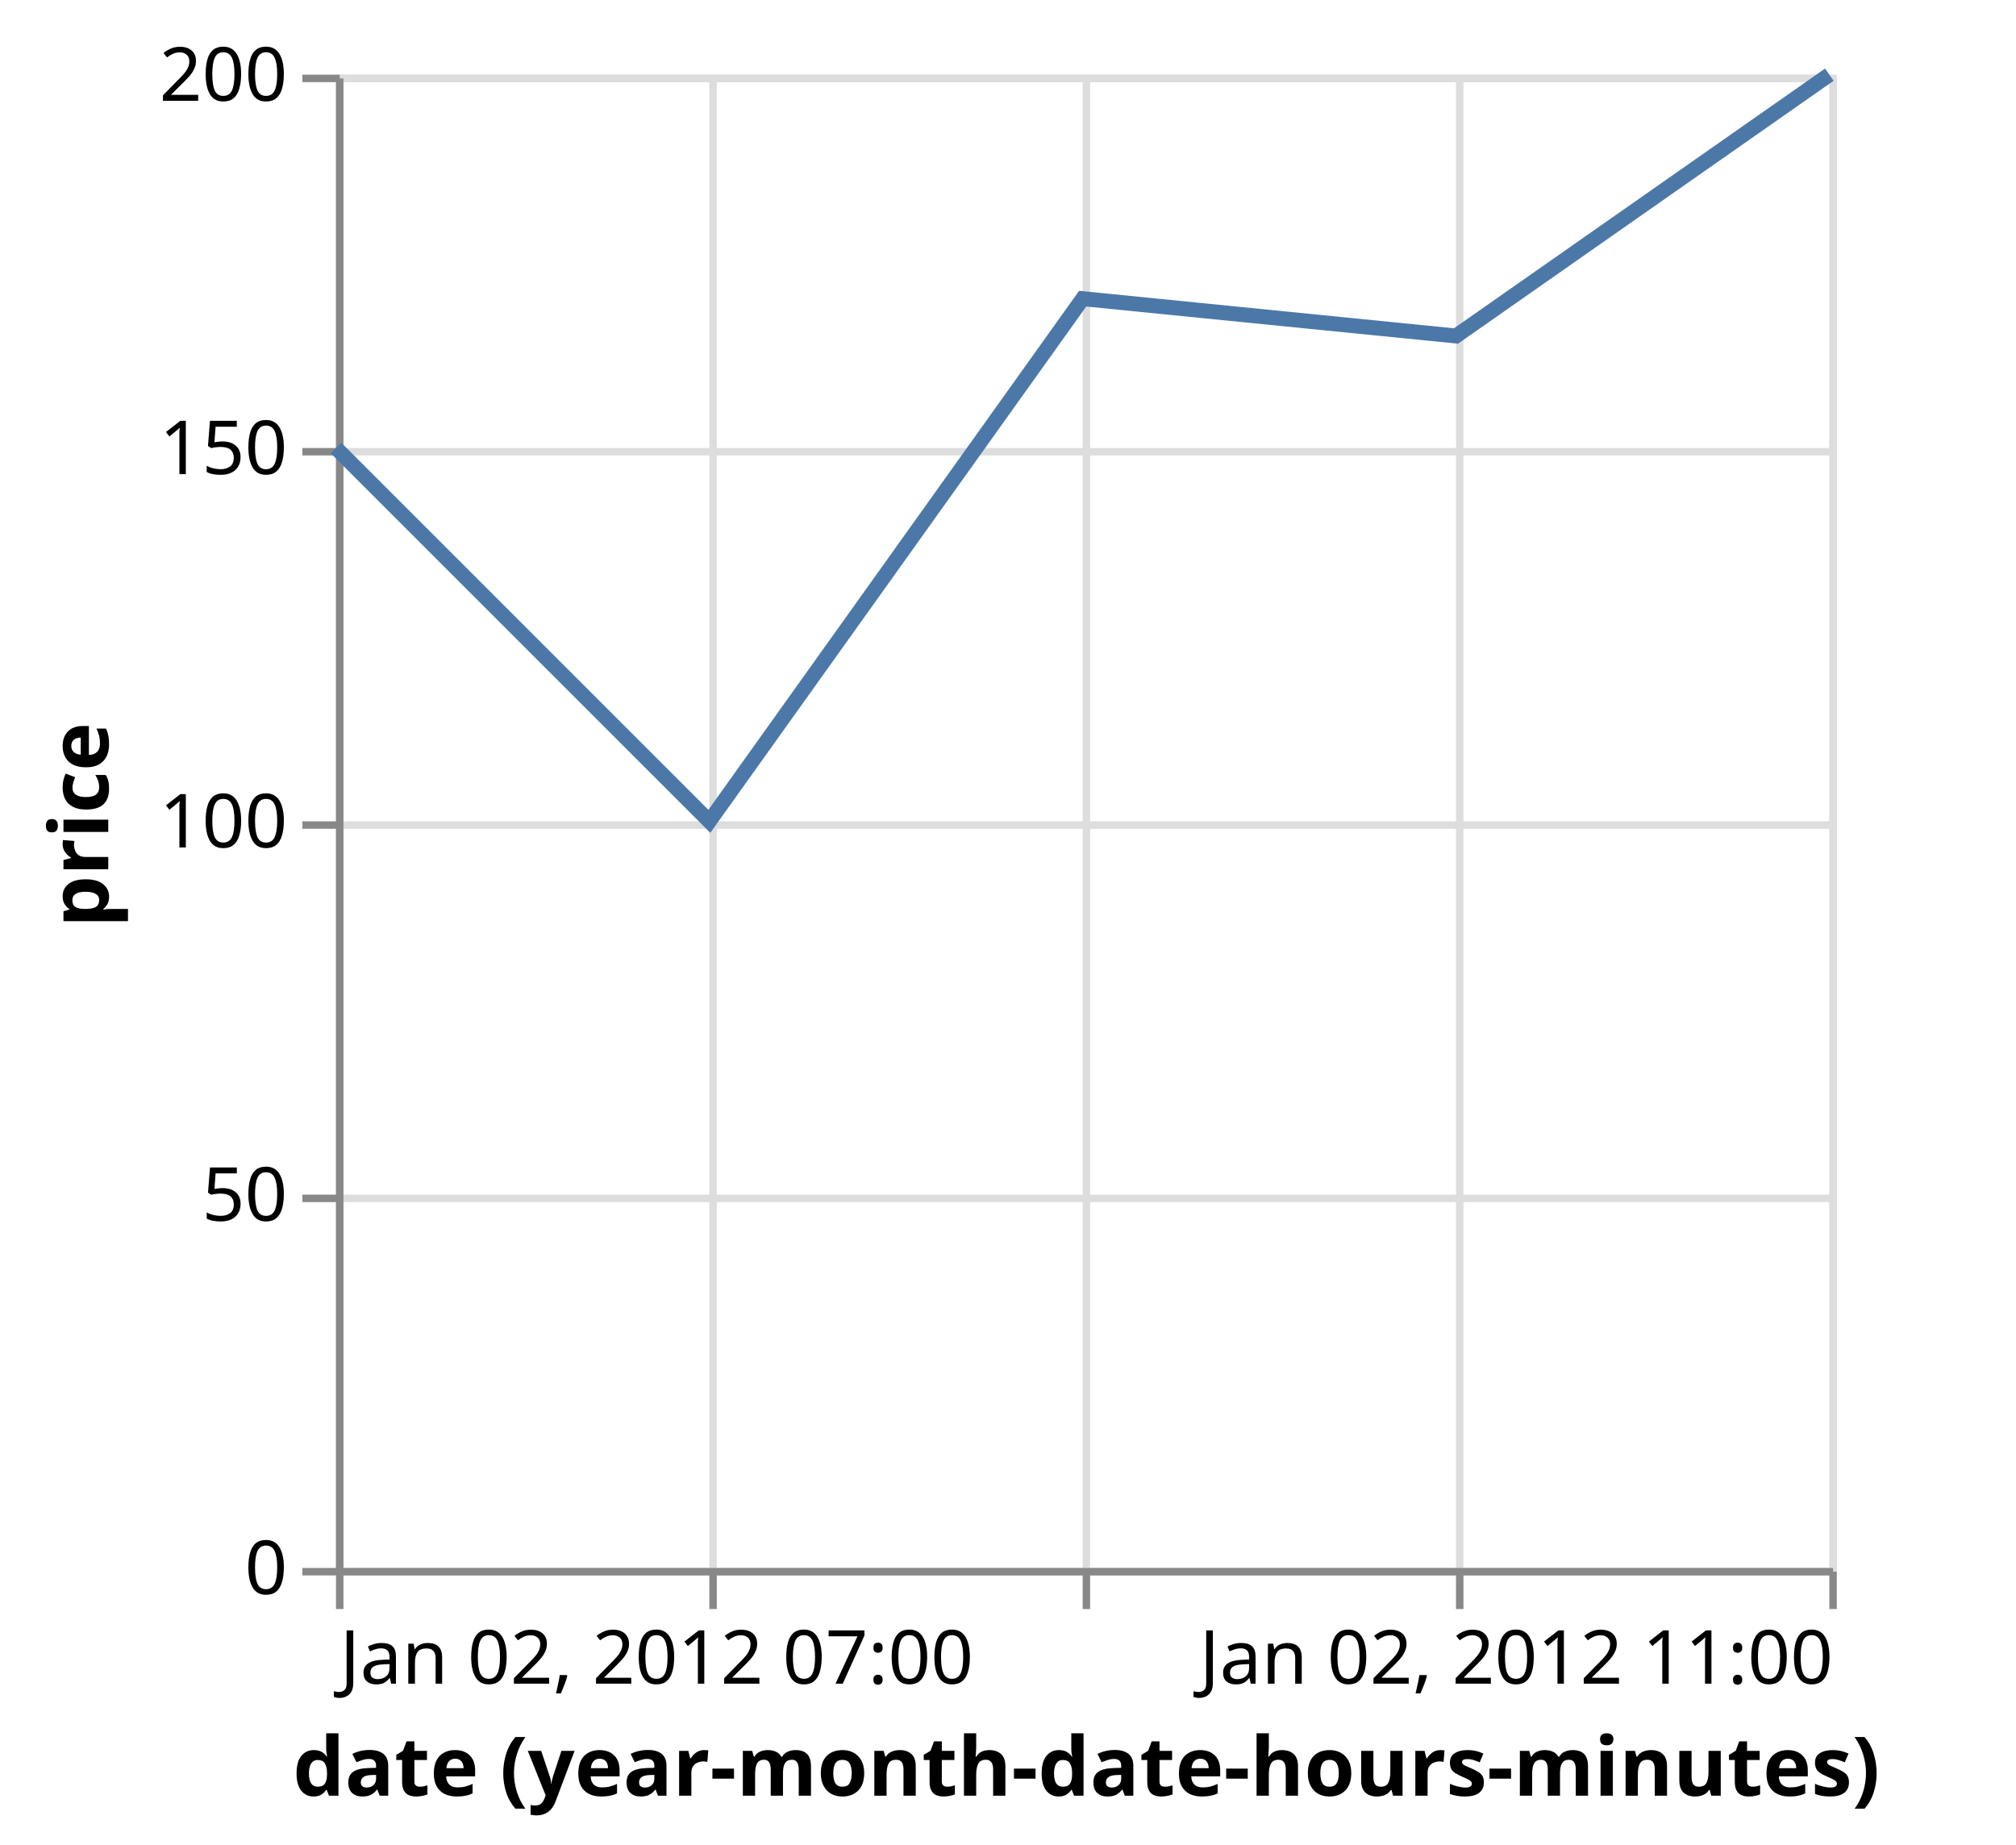
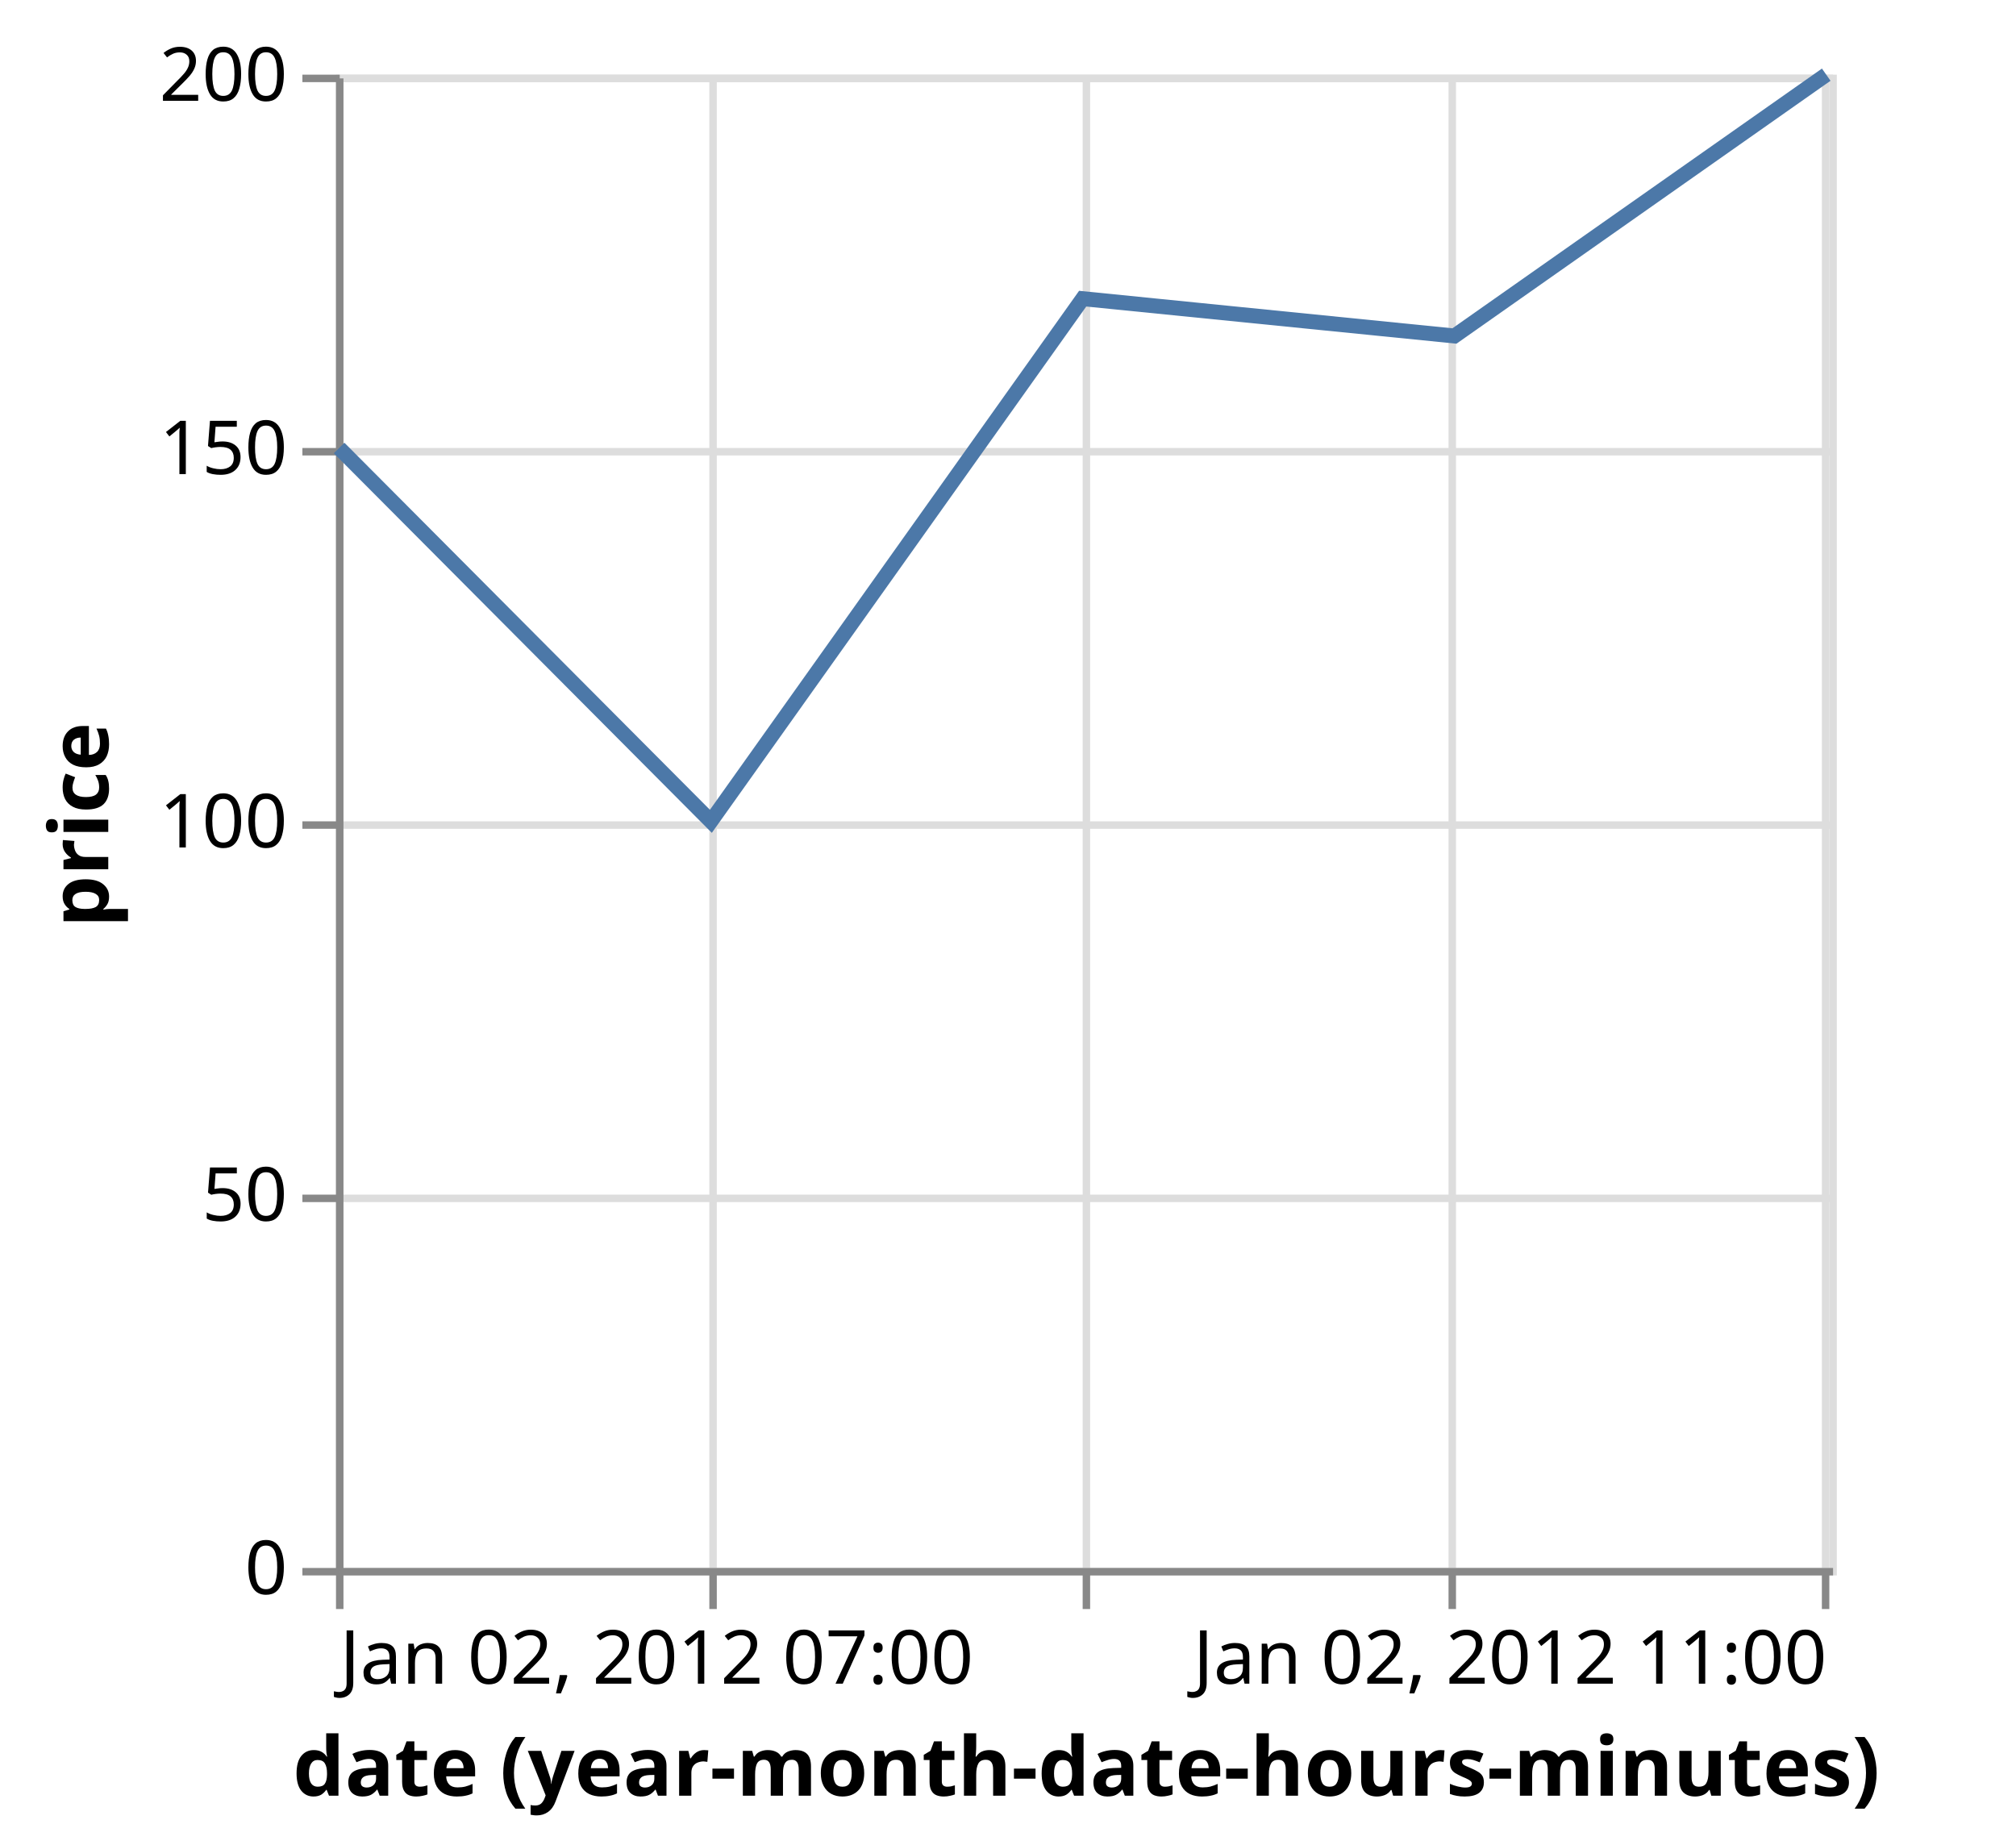
<svg xmlns="http://www.w3.org/2000/svg" class="marks" width="270" height="247" viewBox="0 0 270 247" version="1.1">
  <g transform="translate(45,10)">
    <g class="mark-group role-frame root">
      <g transform="translate(0,0)">
        <path class="background" d="M0.5,0.5h200v200h-200Z" style="fill: none; stroke: #ddd;" />
        <g>
          <g class="mark-group role-axis">
            <g transform="translate(0.5,200.5)">
              <path class="background" d="M0,0h0v0h0Z" style="pointer-events: none; fill: none;" />
              <g>
                <g class="mark-rule role-axis-grid" style="pointer-events: none;">
                  <line transform="translate(0,-200)" x2="0" y2="200" style="fill: none; stroke: #ddd; stroke-width: 1; opacity: 1;" />
                  <line transform="translate(50,-200)" x2="0" y2="200" style="fill: none; stroke: #ddd; stroke-width: 1; opacity: 1;" />
                  <line transform="translate(100,-200)" x2="0" y2="200" style="fill: none; stroke: #ddd; stroke-width: 1; opacity: 1;" />
-                   <line transform="translate(150,-200)" x2="0" y2="200" style="fill: none; stroke: #ddd; stroke-width: 1; opacity: 1;" />
-                   <line transform="translate(200,-200)" x2="0" y2="200" style="fill: none; stroke: #ddd; stroke-width: 1; opacity: 1;" />
+                   <line transform="translate(149,-200)" x2="0" y2="200" style="fill: none; stroke: #ddd; stroke-width: 1; opacity: 1;" />
+                   <line transform="translate(199,-200)" x2="0" y2="200" style="fill: none; stroke: #ddd; stroke-width: 1; opacity: 1;" />
                </g>
              </g>
            </g>
          </g>
          <g class="mark-group role-axis">
            <g transform="translate(0.5,0.5)">
              <path class="background" d="M0,0h0v0h0Z" style="pointer-events: none; fill: none;" />
              <g>
                <g class="mark-rule role-axis-grid" style="pointer-events: none;">
                  <line transform="translate(0,200)" x2="200" y2="0" style="fill: none; stroke: #ddd; stroke-width: 1; opacity: 1;" />
                  <line transform="translate(0,150)" x2="200" y2="0" style="fill: none; stroke: #ddd; stroke-width: 1; opacity: 1;" />
                  <line transform="translate(0,100)" x2="200" y2="0" style="fill: none; stroke: #ddd; stroke-width: 1; opacity: 1;" />
                  <line transform="translate(0,50)" x2="200" y2="0" style="fill: none; stroke: #ddd; stroke-width: 1; opacity: 1;" />
                  <line transform="translate(0,0)" x2="200" y2="0" style="fill: none; stroke: #ddd; stroke-width: 1; opacity: 1;" />
                </g>
              </g>
            </g>
          </g>
          <g class="mark-group role-axis">
            <g transform="translate(0.5,200.5)">
              <path class="background" d="M0,0h0v0h0Z" style="pointer-events: none; fill: none;" />
              <g>
                <g class="mark-rule role-axis-tick" style="pointer-events: none;">
                  <line transform="translate(0,0)" x2="0" y2="5" style="fill: none; stroke: #888; stroke-width: 1; opacity: 1;" />
                  <line transform="translate(50,0)" x2="0" y2="5" style="fill: none; stroke: #888; stroke-width: 1; opacity: 1;" />
                  <line transform="translate(100,0)" x2="0" y2="5" style="fill: none; stroke: #888; stroke-width: 1; opacity: 1;" />
-                   <line transform="translate(150,0)" x2="0" y2="5" style="fill: none; stroke: #888; stroke-width: 1; opacity: 1;" />
-                   <line transform="translate(200,0)" x2="0" y2="5" style="fill: none; stroke: #888; stroke-width: 1; opacity: 1;" />
+                   <line transform="translate(149,0)" x2="0" y2="5" style="fill: none; stroke: #888; stroke-width: 1; opacity: 1;" />
+                   <line transform="translate(199,0)" x2="0" y2="5" style="fill: none; stroke: #888; stroke-width: 1; opacity: 1;" />
                </g>
                <g class="mark-text role-axis-label" style="pointer-events: none;">
                  <text text-anchor="start" transform="translate(0,15)" style="font-family: sans-serif; font-size: 10px; fill: #000; opacity: 1;">Jan 02, 2012 07:00</text>
-                   <text text-anchor="middle" transform="translate(50,15)" style="font-family: sans-serif; font-size: 10px; fill: #000; opacity: 0;">Jan 02, 2012 08:00</text>
-                   <text text-anchor="middle" transform="translate(100,15)" style="font-family: sans-serif; font-size: 10px; fill: #000; opacity: 0;">Jan 02, 2012 09:00</text>
-                   <text text-anchor="middle" transform="translate(150,15)" style="font-family: sans-serif; font-size: 10px; fill: #000; opacity: 0;">Jan 02, 2012 10:00</text>
-                   <text text-anchor="end" transform="translate(200,15)" style="font-family: sans-serif; font-size: 10px; fill: #000; opacity: 1;">Jan 02, 2012 11:00</text>
+                   <text text-anchor="middle" transform="translate(49.79253,15)" style="font-family: sans-serif; font-size: 10px; fill: #000; opacity: 0;">Jan 02, 2012 08:00</text>
+                   <text text-anchor="middle" transform="translate(99.58506,15)" style="font-family: sans-serif; font-size: 10px; fill: #000; opacity: 0;">Jan 02, 2012 09:00</text>
+                   <text text-anchor="middle" transform="translate(149.3776,15)" style="font-family: sans-serif; font-size: 10px; fill: #000; opacity: 0;">Jan 02, 2012 10:00</text>
+                   <text text-anchor="end" transform="translate(199.1701,15)" style="font-family: sans-serif; font-size: 10px; fill: #000; opacity: 1;">Jan 02, 2012 11:00</text>
                </g>
                <g class="mark-rule role-axis-domain" style="pointer-events: none;">
                  <line transform="translate(0,0)" x2="200" y2="0" style="fill: none; stroke: #888; stroke-width: 1; opacity: 1;" />
                </g>
                <g class="mark-text role-axis-title" style="pointer-events: none;">
                  <text text-anchor="middle" transform="translate(100,30)" style="font-family: sans-serif; font-size: 11px; font-weight: bold; fill: #000; opacity: 1;">date (year-month-date-hours-minutes)</text>
                </g>
              </g>
            </g>
          </g>
          <g class="mark-group role-axis">
            <g transform="translate(0.5,0.5)">
              <path class="background" d="M0,0h0v0h0Z" style="pointer-events: none; fill: none;" />
              <g>
                <g class="mark-rule role-axis-tick" style="pointer-events: none;">
                  <line transform="translate(0,200)" x2="-5" y2="0" style="fill: none; stroke: #888; stroke-width: 1; opacity: 1;" />
                  <line transform="translate(0,150)" x2="-5" y2="0" style="fill: none; stroke: #888; stroke-width: 1; opacity: 1;" />
                  <line transform="translate(0,100)" x2="-5" y2="0" style="fill: none; stroke: #888; stroke-width: 1; opacity: 1;" />
                  <line transform="translate(0,50)" x2="-5" y2="0" style="fill: none; stroke: #888; stroke-width: 1; opacity: 1;" />
                  <line transform="translate(0,0)" x2="-5" y2="0" style="fill: none; stroke: #888; stroke-width: 1; opacity: 1;" />
                </g>
                <g class="mark-text role-axis-label" style="pointer-events: none;">
                  <text text-anchor="end" transform="translate(-7,203)" style="font-family: sans-serif; font-size: 10px; fill: #000; opacity: 1;">0</text>
                  <text text-anchor="end" transform="translate(-7,153)" style="font-family: sans-serif; font-size: 10px; fill: #000; opacity: 1;">50</text>
                  <text text-anchor="end" transform="translate(-7,103)" style="font-family: sans-serif; font-size: 10px; fill: #000; opacity: 1;">100</text>
                  <text text-anchor="end" transform="translate(-7,53)" style="font-family: sans-serif; font-size: 10px; fill: #000; opacity: 1;">150</text>
                  <text text-anchor="end" transform="translate(-7,3)" style="font-family: sans-serif; font-size: 10px; fill: #000; opacity: 1;">200</text>
                </g>
                <g class="mark-rule role-axis-domain" style="pointer-events: none;">
                  <line transform="translate(0,200)" x2="0" y2="-200" style="fill: none; stroke: #888; stroke-width: 1; opacity: 1;" />
                </g>
                <g class="mark-text role-axis-title" style="pointer-events: none;">
                  <text text-anchor="middle" transform="translate(-29,100) rotate(-90) translate(0,-2)" style="font-family: sans-serif; font-size: 11px; font-weight: bold; fill: #000; opacity: 1;">price</text>
                </g>
              </g>
            </g>
          </g>
          <g class="mark-line role-mark marks">
-             <path d="M0,50L50,100L100,30L150,35L200,0" style="fill: none; stroke: #4c78a8; stroke-width: 2;" />
+             <path d="M0.415,50L50.207,100L100,30L149.793,35L199.585,0" style="fill: none; stroke: #4c78a8; stroke-width: 2;" />
          </g>
        </g>
      </g>
    </g>
  </g>
</svg>
